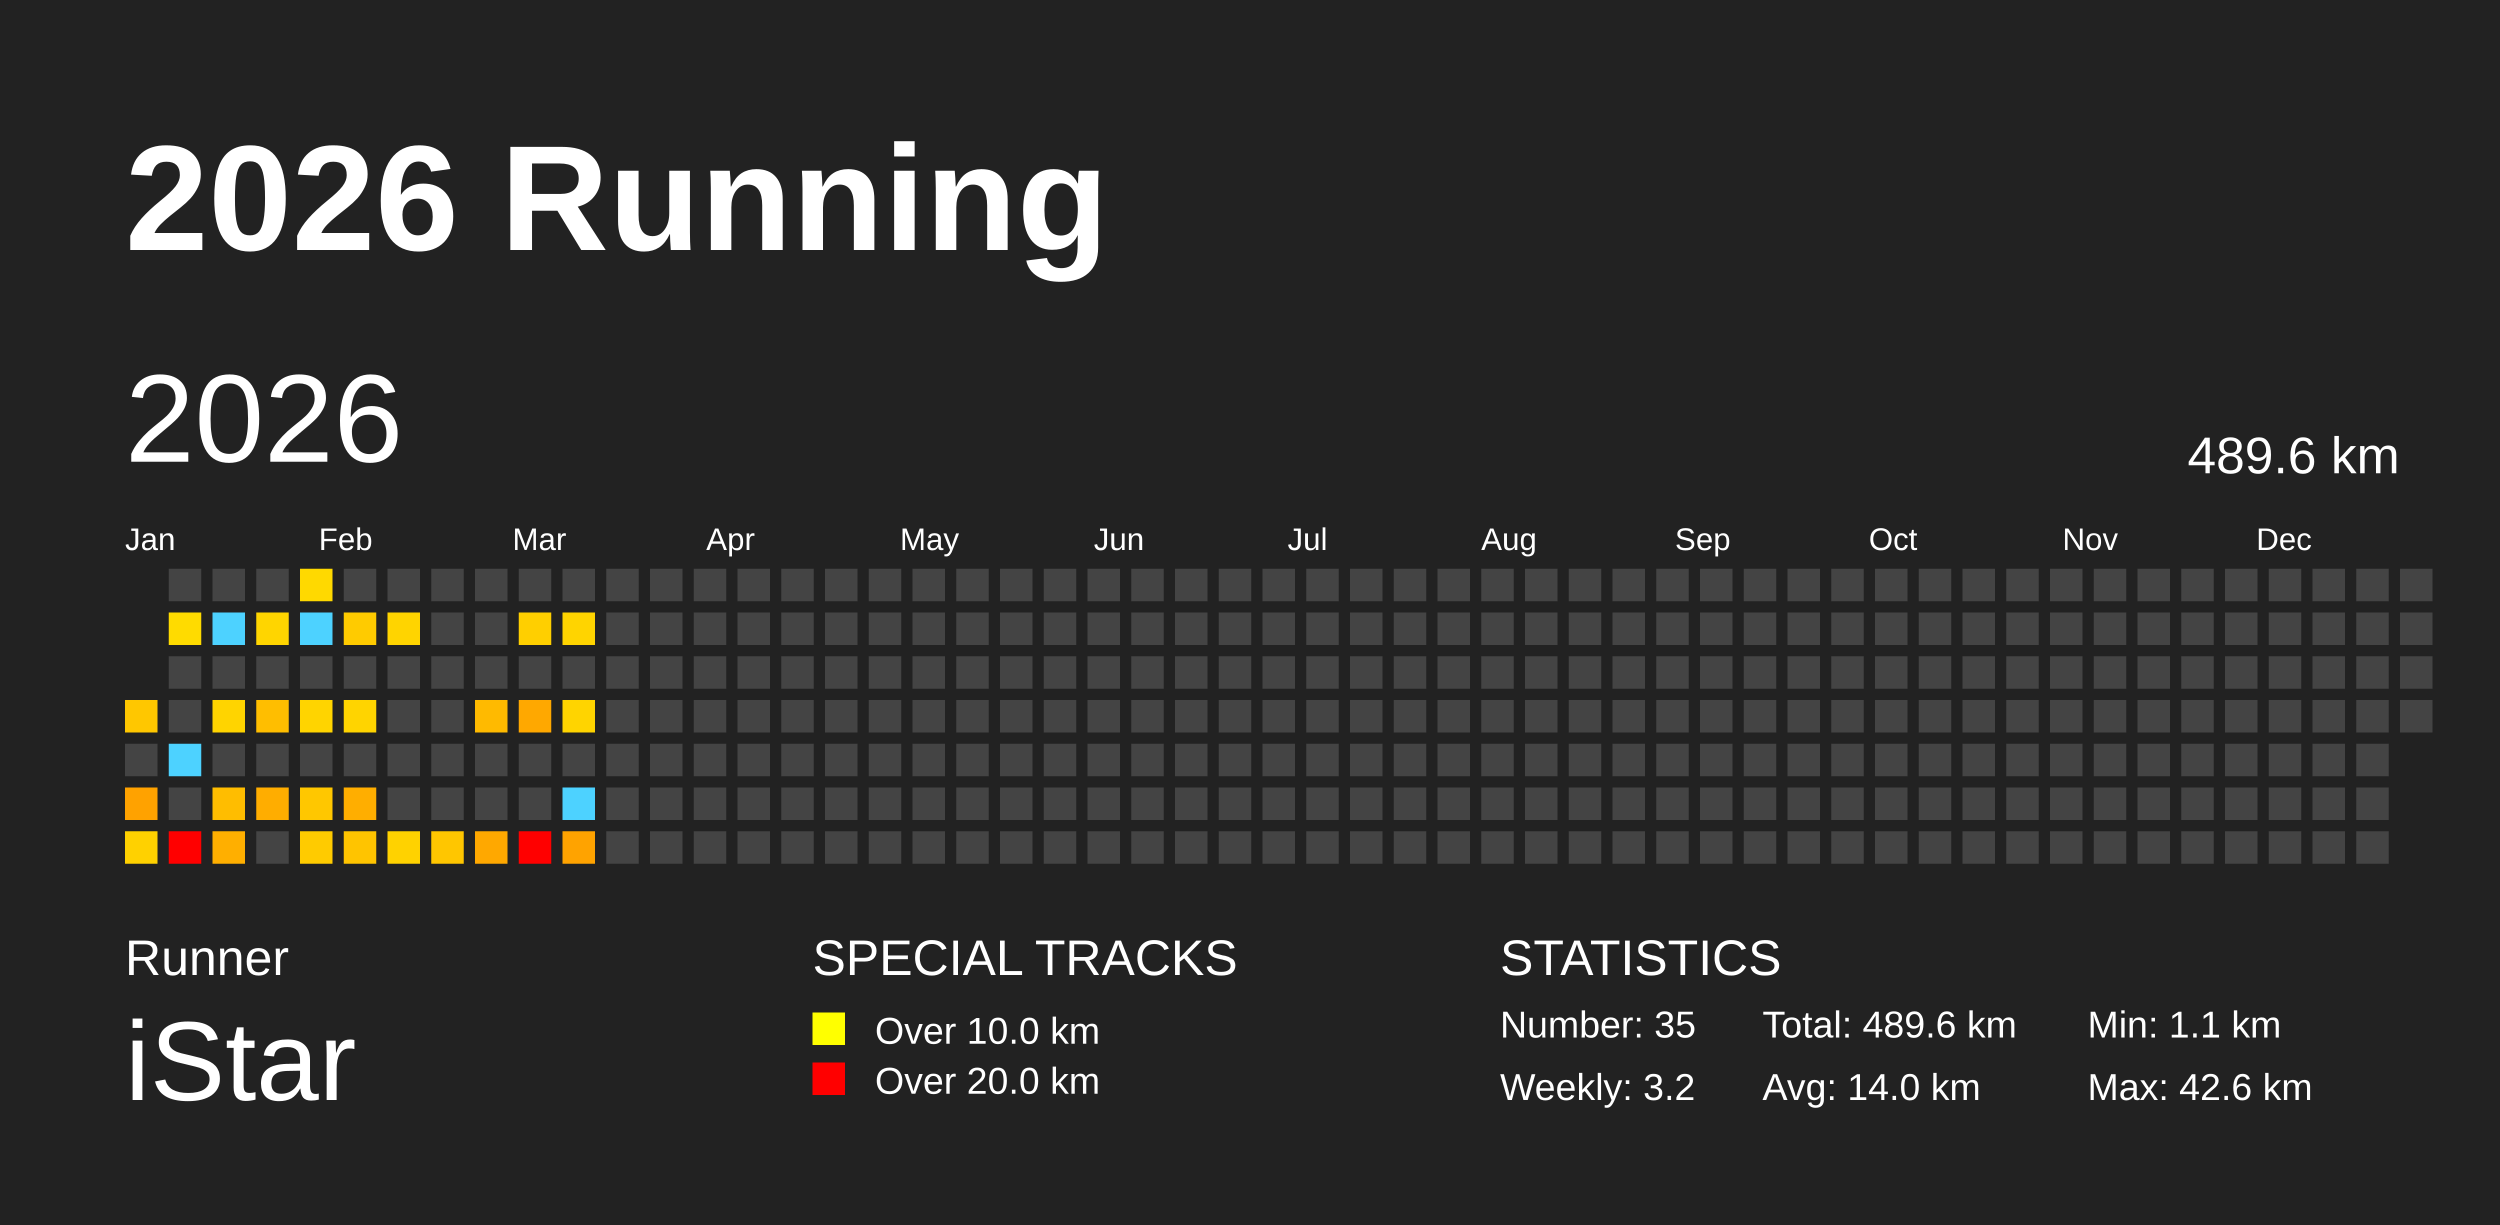
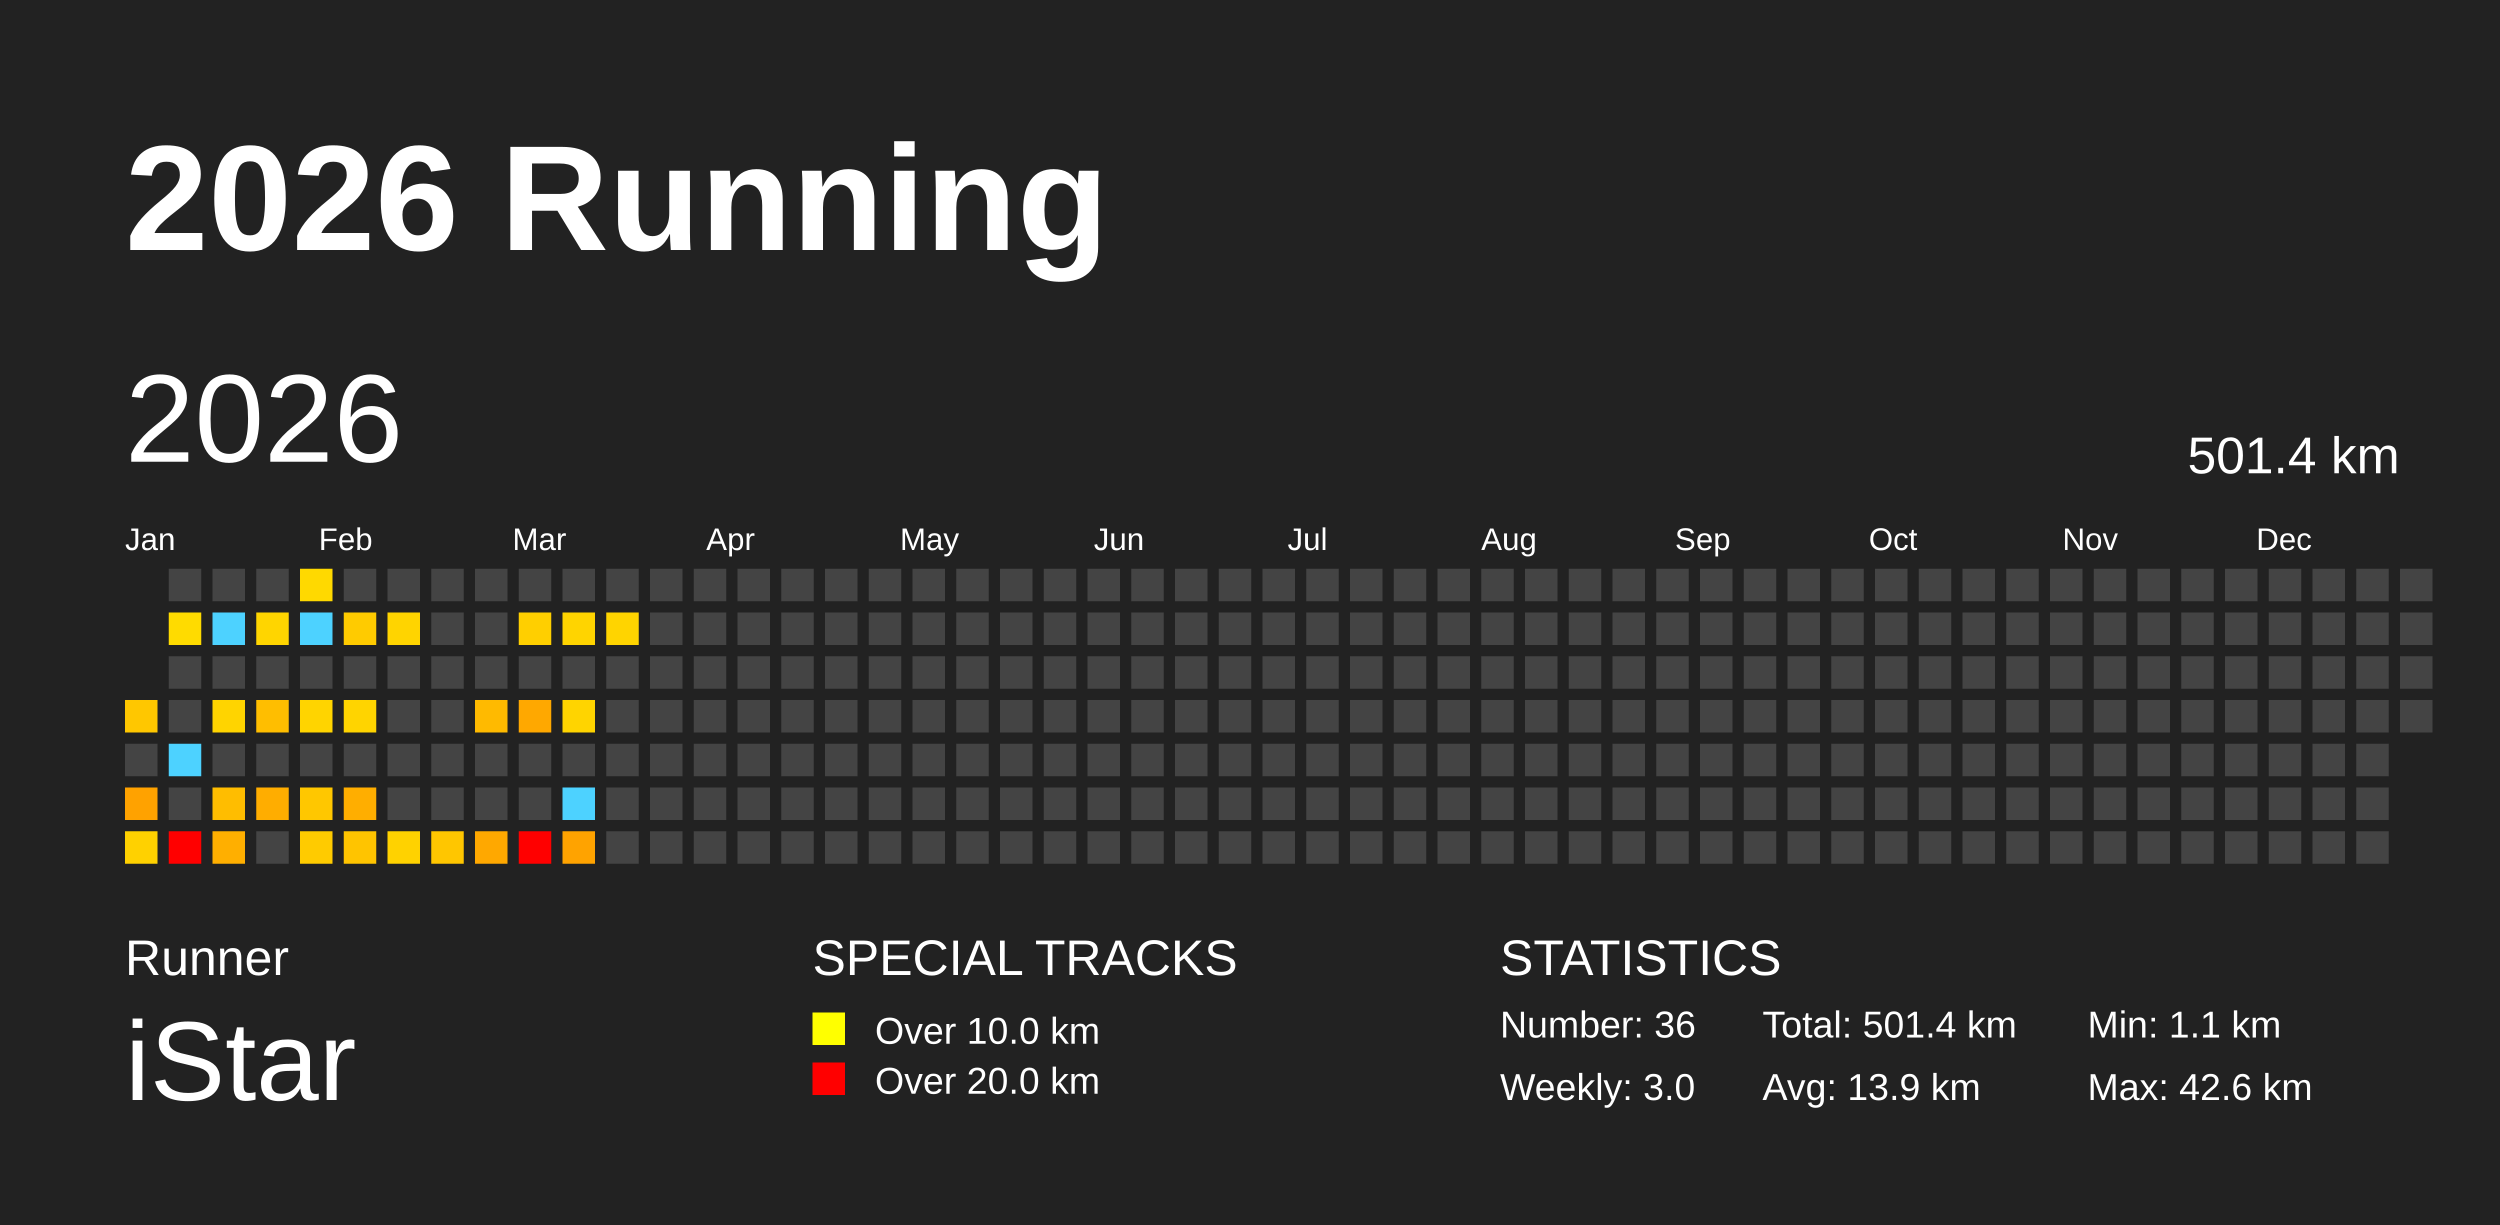
<svg xmlns="http://www.w3.org/2000/svg" baseProfile="full" height="98mm" version="1.1" viewBox="0,0,200,98" width="200mm">
  <defs />
  <rect fill="#222222" height="98" width="200" x="0" y="0" />
  <text fill="#FFFFFF" style="font-size:12px; font-family:Arial; font-weight:bold;" x="10" y="20">2026 Running</text>
  <text fill="#FFFFFF" style="font-size:4px; font-family:Arial" x="10" y="78">Runner</text>
  <text fill="#FFFFFF" style="font-size:9px; font-family:Arial" x="10" y="88">iStar</text>
  <text fill="#FFFFFF" style="font-size:4px; font-family:Arial" x="65" y="78">SPECIAL TRACKS</text>
  <rect fill="yellow" height="2.6" width="2.6" x="65" y="81" />
  <text fill="#FFFFFF" style="font-size:3px; font-family:Arial" x="70" y="83.5">Over 10.0 km</text>
  <rect fill="red" height="2.6" width="2.6" x="65" y="85" />
  <text fill="#FFFFFF" style="font-size:3px; font-family:Arial" x="70" y="87.5">Over 20.0 km</text>
  <text fill="#FFFFFF" style="font-size:4px; font-family:Arial" x="120" y="78">STATISTICS</text>
-   <text fill="#FFFFFF" style="font-size:3px; font-family:Arial" x="120" y="83">Number: 35</text>
-   <text fill="#FFFFFF" style="font-size:3px; font-family:Arial" x="120" y="88">Weekly: 3.2</text>
-   <text fill="#FFFFFF" style="font-size:3px; font-family:Arial" x="141" y="83">Total: 489.6 km</text>
-   <text fill="#FFFFFF" style="font-size:3px; font-family:Arial" x="141" y="88">Avg: 14.0 km</text>
+   <text fill="#FFFFFF" style="font-size:3px; font-family:Arial" x="120" y="83">Number: 36</text>
+   <text fill="#FFFFFF" style="font-size:3px; font-family:Arial" x="120" y="88">Weekly: 3.0</text>
+   <text fill="#FFFFFF" style="font-size:3px; font-family:Arial" x="141" y="83">Total: 501.4 km</text>
+   <text fill="#FFFFFF" style="font-size:3px; font-family:Arial" x="141" y="88">Avg: 13.9 km</text>
  <text fill="#FFFFFF" style="font-size:3px; font-family:Arial" x="167" y="83">Min: 1.1 km</text>
  <text fill="#FFFFFF" style="font-size:3px; font-family:Arial" x="167" y="88">Max: 42.6 km</text>
  <text dominant-baseline="hanging" fill="#FFFFFF" style="font-size:10.0px; font-family:Arial;" x="10" y="30">2026</text>
-   <text dominant-baseline="hanging" fill="#FFFFFF" style="font-size:4.125px; font-family:Arial;" x="175" y="35">489.6 km</text>
+   <text dominant-baseline="hanging" fill="#FFFFFF" style="font-size:4.125px; font-family:Arial;" x="175" y="35">501.4 km</text>
  <text fill="#FFFFFF" style="font-size:2.5px; font-family:Arial" x="10.0" y="44">Jan</text>
  <text fill="#FFFFFF" style="font-size:2.5px; font-family:Arial" x="25.5" y="44">Feb</text>
  <text fill="#FFFFFF" style="font-size:2.5px; font-family:Arial" x="41.0" y="44">Mar</text>
  <text fill="#FFFFFF" style="font-size:2.5px; font-family:Arial" x="56.5" y="44">Apr</text>
  <text fill="#FFFFFF" style="font-size:2.5px; font-family:Arial" x="72.0" y="44">May</text>
  <text fill="#FFFFFF" style="font-size:2.5px; font-family:Arial" x="87.5" y="44">Jun</text>
  <text fill="#FFFFFF" style="font-size:2.5px; font-family:Arial" x="103.0" y="44">Jul</text>
  <text fill="#FFFFFF" style="font-size:2.5px; font-family:Arial" x="118.5" y="44">Aug</text>
  <text fill="#FFFFFF" style="font-size:2.5px; font-family:Arial" x="134.0" y="44">Sep</text>
  <text fill="#FFFFFF" style="font-size:2.5px; font-family:Arial" x="149.5" y="44">Oct</text>
  <text fill="#FFFFFF" style="font-size:2.5px; font-family:Arial" x="165.0" y="44">Nov</text>
  <text fill="#FFFFFF" style="font-size:2.5px; font-family:Arial" x="180.5" y="44">Dec</text>
  <rect fill="#ffc700" height="2.6" width="2.6" x="10.0" y="56.0" />
  <rect fill="#444444" height="2.6" width="2.6" x="10.0" y="59.5" />
  <rect fill="#ffa200" height="2.6" width="2.6" x="10.0" y="63.0" />
  <rect fill="#ffd100" height="2.6" width="2.6" x="10.0" y="66.5" />
  <rect fill="#444444" height="2.6" width="2.6" x="13.5" y="45.5" />
  <rect fill="#ffdb00" height="2.6" width="2.6" x="13.5" y="49.0" />
  <rect fill="#444444" height="2.6" width="2.6" x="13.5" y="52.5" />
  <rect fill="#444444" height="2.6" width="2.6" x="13.5" y="56.0" />
  <rect fill="#4dd2ff" height="2.6" width="2.6" x="13.5" y="59.5" />
  <rect fill="#444444" height="2.6" width="2.6" x="13.5" y="63.0" />
  <rect fill="red" height="2.6" width="2.6" x="13.5" y="66.5" />
  <rect fill="#444444" height="2.6" width="2.6" x="17.0" y="45.5" />
  <rect fill="#4dd2ff" height="2.6" width="2.6" x="17.0" y="49.0" />
  <rect fill="#444444" height="2.6" width="2.6" x="17.0" y="52.5" />
  <rect fill="#ffd400" height="2.6" width="2.6" x="17.0" y="56.0" />
  <rect fill="#444444" height="2.6" width="2.6" x="17.0" y="59.5" />
  <rect fill="#ffbd00" height="2.6" width="2.6" x="17.0" y="63.0" />
  <rect fill="#ffaf00" height="2.6" width="2.6" x="17.0" y="66.5" />
  <rect fill="#444444" height="2.6" width="2.6" x="20.5" y="45.5" />
  <rect fill="#ffd500" height="2.6" width="2.6" x="20.5" y="49.0" />
  <rect fill="#444444" height="2.6" width="2.6" x="20.5" y="52.5" />
  <rect fill="#ffbe00" height="2.6" width="2.6" x="20.5" y="56.0" />
  <rect fill="#444444" height="2.6" width="2.6" x="20.5" y="59.5" />
  <rect fill="#ffad00" height="2.6" width="2.6" x="20.5" y="63.0" />
  <rect fill="#444444" height="2.6" width="2.6" x="20.5" y="66.5" />
  <rect fill="#ffd900" height="2.6" width="2.6" x="24.0" y="45.5" />
  <rect fill="#4dd2ff" height="2.6" width="2.6" x="24.0" y="49.0" />
  <rect fill="#444444" height="2.6" width="2.6" x="24.0" y="52.5" />
  <rect fill="#ffd400" height="2.6" width="2.6" x="24.0" y="56.0" />
  <rect fill="#444444" height="2.6" width="2.6" x="24.0" y="59.5" />
  <rect fill="#ffc700" height="2.6" width="2.6" x="24.0" y="63.0" />
  <rect fill="#ffcb00" height="2.6" width="2.6" x="24.0" y="66.5" />
  <rect fill="#444444" height="2.6" width="2.6" x="27.5" y="45.5" />
  <rect fill="#ffcb00" height="2.6" width="2.6" x="27.5" y="49.0" />
  <rect fill="#444444" height="2.6" width="2.6" x="27.5" y="52.5" />
  <rect fill="#ffd400" height="2.6" width="2.6" x="27.5" y="56.0" />
  <rect fill="#444444" height="2.6" width="2.6" x="27.5" y="59.5" />
  <rect fill="#ffae00" height="2.6" width="2.6" x="27.5" y="63.0" />
  <rect fill="#ffc400" height="2.6" width="2.6" x="27.5" y="66.5" />
  <rect fill="#444444" height="2.6" width="2.6" x="31.0" y="45.5" />
  <rect fill="#ffd400" height="2.6" width="2.6" x="31.0" y="49.0" />
  <rect fill="#444444" height="2.6" width="2.6" x="31.0" y="52.5" />
  <rect fill="#444444" height="2.6" width="2.6" x="31.0" y="56.0" />
  <rect fill="#444444" height="2.6" width="2.6" x="31.0" y="59.5" />
  <rect fill="#444444" height="2.6" width="2.6" x="31.0" y="63.0" />
  <rect fill="#ffd200" height="2.6" width="2.6" x="31.0" y="66.5" />
  <rect fill="#444444" height="2.6" width="2.6" x="34.5" y="45.5" />
  <rect fill="#444444" height="2.6" width="2.6" x="34.5" y="49.0" />
  <rect fill="#444444" height="2.6" width="2.6" x="34.5" y="52.5" />
  <rect fill="#444444" height="2.6" width="2.6" x="34.5" y="56.0" />
  <rect fill="#444444" height="2.6" width="2.6" x="34.5" y="59.5" />
  <rect fill="#444444" height="2.6" width="2.6" x="34.5" y="63.0" />
  <rect fill="#ffc600" height="2.6" width="2.6" x="34.5" y="66.5" />
  <rect fill="#444444" height="2.6" width="2.6" x="38.0" y="45.5" />
  <rect fill="#444444" height="2.6" width="2.6" x="38.0" y="49.0" />
  <rect fill="#444444" height="2.6" width="2.6" x="38.0" y="52.5" />
  <rect fill="#ffba00" height="2.6" width="2.6" x="38.0" y="56.0" />
  <rect fill="#444444" height="2.6" width="2.6" x="38.0" y="59.5" />
  <rect fill="#444444" height="2.6" width="2.6" x="38.0" y="63.0" />
  <rect fill="#ffa800" height="2.6" width="2.6" x="38.0" y="66.5" />
  <rect fill="#444444" height="2.6" width="2.6" x="41.5" y="45.5" />
  <rect fill="#ffcf00" height="2.6" width="2.6" x="41.5" y="49.0" />
  <rect fill="#444444" height="2.6" width="2.6" x="41.5" y="52.5" />
  <rect fill="#ffa800" height="2.6" width="2.6" x="41.5" y="56.0" />
  <rect fill="#444444" height="2.6" width="2.6" x="41.5" y="59.5" />
  <rect fill="#444444" height="2.6" width="2.6" x="41.5" y="63.0" />
  <rect fill="red" height="2.6" width="2.6" x="41.5" y="66.5" />
  <rect fill="#444444" height="2.6" width="2.6" x="45.0" y="45.5" />
  <rect fill="#ffd400" height="2.6" width="2.6" x="45.0" y="49.0" />
  <rect fill="#444444" height="2.6" width="2.6" x="45.0" y="52.5" />
  <rect fill="#ffd400" height="2.6" width="2.6" x="45.0" y="56.0" />
  <rect fill="#444444" height="2.6" width="2.6" x="45.0" y="59.5" />
  <rect fill="#4dd2ff" height="2.6" width="2.6" x="45.0" y="63.0" />
  <rect fill="#ffa300" height="2.6" width="2.6" x="45.0" y="66.5" />
  <rect fill="#444444" height="2.6" width="2.6" x="48.5" y="45.5" />
-   <rect fill="#444444" height="2.6" width="2.6" x="48.5" y="49.0" />
+   <rect fill="#ffd400" height="2.6" width="2.6" x="48.5" y="49.0" />
  <rect fill="#444444" height="2.6" width="2.6" x="48.5" y="52.5" />
  <rect fill="#444444" height="2.6" width="2.6" x="48.5" y="56.0" />
  <rect fill="#444444" height="2.6" width="2.6" x="48.5" y="59.5" />
  <rect fill="#444444" height="2.6" width="2.6" x="48.5" y="63.0" />
  <rect fill="#444444" height="2.6" width="2.6" x="48.5" y="66.5" />
  <rect fill="#444444" height="2.6" width="2.6" x="52.0" y="45.5" />
  <rect fill="#444444" height="2.6" width="2.6" x="52.0" y="49.0" />
  <rect fill="#444444" height="2.6" width="2.6" x="52.0" y="52.5" />
  <rect fill="#444444" height="2.6" width="2.6" x="52.0" y="56.0" />
  <rect fill="#444444" height="2.6" width="2.6" x="52.0" y="59.5" />
  <rect fill="#444444" height="2.6" width="2.6" x="52.0" y="63.0" />
  <rect fill="#444444" height="2.6" width="2.6" x="52.0" y="66.5" />
  <rect fill="#444444" height="2.6" width="2.6" x="55.5" y="45.5" />
  <rect fill="#444444" height="2.6" width="2.6" x="55.5" y="49.0" />
  <rect fill="#444444" height="2.6" width="2.6" x="55.5" y="52.5" />
  <rect fill="#444444" height="2.6" width="2.6" x="55.5" y="56.0" />
  <rect fill="#444444" height="2.6" width="2.6" x="55.5" y="59.5" />
  <rect fill="#444444" height="2.6" width="2.6" x="55.5" y="63.0" />
  <rect fill="#444444" height="2.6" width="2.6" x="55.5" y="66.5" />
  <rect fill="#444444" height="2.6" width="2.6" x="59.0" y="45.5" />
  <rect fill="#444444" height="2.6" width="2.6" x="59.0" y="49.0" />
  <rect fill="#444444" height="2.6" width="2.6" x="59.0" y="52.5" />
  <rect fill="#444444" height="2.6" width="2.6" x="59.0" y="56.0" />
  <rect fill="#444444" height="2.6" width="2.6" x="59.0" y="59.5" />
  <rect fill="#444444" height="2.6" width="2.6" x="59.0" y="63.0" />
  <rect fill="#444444" height="2.6" width="2.6" x="59.0" y="66.5" />
  <rect fill="#444444" height="2.6" width="2.6" x="62.5" y="45.5" />
  <rect fill="#444444" height="2.6" width="2.6" x="62.5" y="49.0" />
  <rect fill="#444444" height="2.6" width="2.6" x="62.5" y="52.5" />
  <rect fill="#444444" height="2.6" width="2.6" x="62.5" y="56.0" />
  <rect fill="#444444" height="2.6" width="2.6" x="62.5" y="59.5" />
  <rect fill="#444444" height="2.6" width="2.6" x="62.5" y="63.0" />
  <rect fill="#444444" height="2.6" width="2.6" x="62.5" y="66.5" />
  <rect fill="#444444" height="2.6" width="2.6" x="66.0" y="45.5" />
  <rect fill="#444444" height="2.6" width="2.6" x="66.0" y="49.0" />
  <rect fill="#444444" height="2.6" width="2.6" x="66.0" y="52.5" />
  <rect fill="#444444" height="2.6" width="2.6" x="66.0" y="56.0" />
  <rect fill="#444444" height="2.6" width="2.6" x="66.0" y="59.5" />
  <rect fill="#444444" height="2.6" width="2.6" x="66.0" y="63.0" />
  <rect fill="#444444" height="2.6" width="2.6" x="66.0" y="66.5" />
  <rect fill="#444444" height="2.6" width="2.6" x="69.5" y="45.5" />
  <rect fill="#444444" height="2.6" width="2.6" x="69.5" y="49.0" />
  <rect fill="#444444" height="2.6" width="2.6" x="69.5" y="52.5" />
  <rect fill="#444444" height="2.6" width="2.6" x="69.5" y="56.0" />
  <rect fill="#444444" height="2.6" width="2.6" x="69.5" y="59.5" />
  <rect fill="#444444" height="2.6" width="2.6" x="69.5" y="63.0" />
  <rect fill="#444444" height="2.6" width="2.6" x="69.5" y="66.5" />
  <rect fill="#444444" height="2.6" width="2.6" x="73.0" y="45.5" />
  <rect fill="#444444" height="2.6" width="2.6" x="73.0" y="49.0" />
  <rect fill="#444444" height="2.6" width="2.6" x="73.0" y="52.5" />
  <rect fill="#444444" height="2.6" width="2.6" x="73.0" y="56.0" />
  <rect fill="#444444" height="2.6" width="2.6" x="73.0" y="59.5" />
  <rect fill="#444444" height="2.6" width="2.6" x="73.0" y="63.0" />
  <rect fill="#444444" height="2.6" width="2.6" x="73.0" y="66.5" />
  <rect fill="#444444" height="2.6" width="2.6" x="76.5" y="45.5" />
  <rect fill="#444444" height="2.6" width="2.6" x="76.5" y="49.0" />
  <rect fill="#444444" height="2.6" width="2.6" x="76.5" y="52.5" />
  <rect fill="#444444" height="2.6" width="2.6" x="76.5" y="56.0" />
  <rect fill="#444444" height="2.6" width="2.6" x="76.5" y="59.5" />
  <rect fill="#444444" height="2.6" width="2.6" x="76.5" y="63.0" />
  <rect fill="#444444" height="2.6" width="2.6" x="76.5" y="66.5" />
  <rect fill="#444444" height="2.6" width="2.6" x="80.0" y="45.5" />
  <rect fill="#444444" height="2.6" width="2.6" x="80.0" y="49.0" />
  <rect fill="#444444" height="2.6" width="2.6" x="80.0" y="52.5" />
  <rect fill="#444444" height="2.6" width="2.6" x="80.0" y="56.0" />
  <rect fill="#444444" height="2.6" width="2.6" x="80.0" y="59.5" />
  <rect fill="#444444" height="2.6" width="2.6" x="80.0" y="63.0" />
  <rect fill="#444444" height="2.6" width="2.6" x="80.0" y="66.5" />
  <rect fill="#444444" height="2.6" width="2.6" x="83.5" y="45.5" />
  <rect fill="#444444" height="2.6" width="2.6" x="83.5" y="49.0" />
  <rect fill="#444444" height="2.6" width="2.6" x="83.5" y="52.5" />
  <rect fill="#444444" height="2.6" width="2.6" x="83.5" y="56.0" />
  <rect fill="#444444" height="2.6" width="2.6" x="83.5" y="59.5" />
  <rect fill="#444444" height="2.6" width="2.6" x="83.5" y="63.0" />
  <rect fill="#444444" height="2.6" width="2.6" x="83.5" y="66.5" />
  <rect fill="#444444" height="2.6" width="2.6" x="87.0" y="45.5" />
  <rect fill="#444444" height="2.6" width="2.6" x="87.0" y="49.0" />
  <rect fill="#444444" height="2.6" width="2.6" x="87.0" y="52.5" />
  <rect fill="#444444" height="2.6" width="2.6" x="87.0" y="56.0" />
  <rect fill="#444444" height="2.6" width="2.6" x="87.0" y="59.5" />
  <rect fill="#444444" height="2.6" width="2.6" x="87.0" y="63.0" />
  <rect fill="#444444" height="2.6" width="2.6" x="87.0" y="66.5" />
  <rect fill="#444444" height="2.6" width="2.6" x="90.5" y="45.5" />
  <rect fill="#444444" height="2.6" width="2.6" x="90.5" y="49.0" />
  <rect fill="#444444" height="2.6" width="2.6" x="90.5" y="52.5" />
  <rect fill="#444444" height="2.6" width="2.6" x="90.5" y="56.0" />
  <rect fill="#444444" height="2.6" width="2.6" x="90.5" y="59.5" />
  <rect fill="#444444" height="2.6" width="2.6" x="90.5" y="63.0" />
  <rect fill="#444444" height="2.6" width="2.6" x="90.5" y="66.5" />
  <rect fill="#444444" height="2.6" width="2.6" x="94.0" y="45.5" />
  <rect fill="#444444" height="2.6" width="2.6" x="94.0" y="49.0" />
  <rect fill="#444444" height="2.6" width="2.6" x="94.0" y="52.5" />
  <rect fill="#444444" height="2.6" width="2.6" x="94.0" y="56.0" />
  <rect fill="#444444" height="2.6" width="2.6" x="94.0" y="59.5" />
  <rect fill="#444444" height="2.6" width="2.6" x="94.0" y="63.0" />
  <rect fill="#444444" height="2.6" width="2.6" x="94.0" y="66.5" />
  <rect fill="#444444" height="2.6" width="2.6" x="97.5" y="45.5" />
  <rect fill="#444444" height="2.6" width="2.6" x="97.5" y="49.0" />
  <rect fill="#444444" height="2.6" width="2.6" x="97.5" y="52.5" />
  <rect fill="#444444" height="2.6" width="2.6" x="97.5" y="56.0" />
  <rect fill="#444444" height="2.6" width="2.6" x="97.5" y="59.5" />
  <rect fill="#444444" height="2.6" width="2.6" x="97.5" y="63.0" />
  <rect fill="#444444" height="2.6" width="2.6" x="97.5" y="66.5" />
  <rect fill="#444444" height="2.6" width="2.6" x="101.0" y="45.5" />
  <rect fill="#444444" height="2.6" width="2.6" x="101.0" y="49.0" />
  <rect fill="#444444" height="2.6" width="2.6" x="101.0" y="52.5" />
  <rect fill="#444444" height="2.6" width="2.6" x="101.0" y="56.0" />
  <rect fill="#444444" height="2.6" width="2.6" x="101.0" y="59.5" />
  <rect fill="#444444" height="2.6" width="2.6" x="101.0" y="63.0" />
  <rect fill="#444444" height="2.6" width="2.6" x="101.0" y="66.5" />
  <rect fill="#444444" height="2.6" width="2.6" x="104.5" y="45.5" />
  <rect fill="#444444" height="2.6" width="2.6" x="104.5" y="49.0" />
  <rect fill="#444444" height="2.6" width="2.6" x="104.5" y="52.5" />
  <rect fill="#444444" height="2.6" width="2.6" x="104.5" y="56.0" />
  <rect fill="#444444" height="2.6" width="2.6" x="104.5" y="59.5" />
  <rect fill="#444444" height="2.6" width="2.6" x="104.5" y="63.0" />
  <rect fill="#444444" height="2.6" width="2.6" x="104.5" y="66.5" />
  <rect fill="#444444" height="2.6" width="2.6" x="108.0" y="45.5" />
  <rect fill="#444444" height="2.6" width="2.6" x="108.0" y="49.0" />
  <rect fill="#444444" height="2.6" width="2.6" x="108.0" y="52.5" />
  <rect fill="#444444" height="2.6" width="2.6" x="108.0" y="56.0" />
  <rect fill="#444444" height="2.6" width="2.6" x="108.0" y="59.5" />
  <rect fill="#444444" height="2.6" width="2.6" x="108.0" y="63.0" />
  <rect fill="#444444" height="2.6" width="2.6" x="108.0" y="66.5" />
  <rect fill="#444444" height="2.6" width="2.6" x="111.5" y="45.5" />
  <rect fill="#444444" height="2.6" width="2.6" x="111.5" y="49.0" />
  <rect fill="#444444" height="2.6" width="2.6" x="111.5" y="52.5" />
  <rect fill="#444444" height="2.6" width="2.6" x="111.5" y="56.0" />
  <rect fill="#444444" height="2.6" width="2.6" x="111.5" y="59.5" />
  <rect fill="#444444" height="2.6" width="2.6" x="111.5" y="63.0" />
  <rect fill="#444444" height="2.6" width="2.6" x="111.5" y="66.5" />
  <rect fill="#444444" height="2.6" width="2.6" x="115.0" y="45.5" />
  <rect fill="#444444" height="2.6" width="2.6" x="115.0" y="49.0" />
  <rect fill="#444444" height="2.6" width="2.6" x="115.0" y="52.5" />
  <rect fill="#444444" height="2.6" width="2.6" x="115.0" y="56.0" />
  <rect fill="#444444" height="2.6" width="2.6" x="115.0" y="59.5" />
  <rect fill="#444444" height="2.6" width="2.6" x="115.0" y="63.0" />
  <rect fill="#444444" height="2.6" width="2.6" x="115.0" y="66.5" />
  <rect fill="#444444" height="2.6" width="2.6" x="118.5" y="45.5" />
  <rect fill="#444444" height="2.6" width="2.6" x="118.5" y="49.0" />
  <rect fill="#444444" height="2.6" width="2.6" x="118.5" y="52.5" />
  <rect fill="#444444" height="2.6" width="2.6" x="118.5" y="56.0" />
  <rect fill="#444444" height="2.6" width="2.6" x="118.5" y="59.5" />
  <rect fill="#444444" height="2.6" width="2.6" x="118.5" y="63.0" />
  <rect fill="#444444" height="2.6" width="2.6" x="118.5" y="66.5" />
  <rect fill="#444444" height="2.6" width="2.6" x="122.0" y="45.5" />
  <rect fill="#444444" height="2.6" width="2.6" x="122.0" y="49.0" />
  <rect fill="#444444" height="2.6" width="2.6" x="122.0" y="52.5" />
  <rect fill="#444444" height="2.6" width="2.6" x="122.0" y="56.0" />
  <rect fill="#444444" height="2.6" width="2.6" x="122.0" y="59.5" />
  <rect fill="#444444" height="2.6" width="2.6" x="122.0" y="63.0" />
  <rect fill="#444444" height="2.6" width="2.6" x="122.0" y="66.5" />
  <rect fill="#444444" height="2.6" width="2.6" x="125.5" y="45.5" />
  <rect fill="#444444" height="2.6" width="2.6" x="125.5" y="49.0" />
  <rect fill="#444444" height="2.6" width="2.6" x="125.5" y="52.5" />
  <rect fill="#444444" height="2.6" width="2.6" x="125.5" y="56.0" />
  <rect fill="#444444" height="2.6" width="2.6" x="125.5" y="59.5" />
  <rect fill="#444444" height="2.6" width="2.6" x="125.5" y="63.0" />
  <rect fill="#444444" height="2.6" width="2.6" x="125.5" y="66.5" />
  <rect fill="#444444" height="2.6" width="2.6" x="129.0" y="45.5" />
  <rect fill="#444444" height="2.6" width="2.6" x="129.0" y="49.0" />
  <rect fill="#444444" height="2.6" width="2.6" x="129.0" y="52.5" />
  <rect fill="#444444" height="2.6" width="2.6" x="129.0" y="56.0" />
  <rect fill="#444444" height="2.6" width="2.6" x="129.0" y="59.5" />
  <rect fill="#444444" height="2.6" width="2.6" x="129.0" y="63.0" />
  <rect fill="#444444" height="2.6" width="2.6" x="129.0" y="66.5" />
  <rect fill="#444444" height="2.6" width="2.6" x="132.5" y="45.5" />
  <rect fill="#444444" height="2.6" width="2.6" x="132.5" y="49.0" />
  <rect fill="#444444" height="2.6" width="2.6" x="132.5" y="52.5" />
  <rect fill="#444444" height="2.6" width="2.6" x="132.5" y="56.0" />
  <rect fill="#444444" height="2.6" width="2.6" x="132.5" y="59.5" />
  <rect fill="#444444" height="2.6" width="2.6" x="132.5" y="63.0" />
  <rect fill="#444444" height="2.6" width="2.6" x="132.5" y="66.5" />
  <rect fill="#444444" height="2.6" width="2.6" x="136.0" y="45.5" />
  <rect fill="#444444" height="2.6" width="2.6" x="136.0" y="49.0" />
  <rect fill="#444444" height="2.6" width="2.6" x="136.0" y="52.5" />
  <rect fill="#444444" height="2.6" width="2.6" x="136.0" y="56.0" />
  <rect fill="#444444" height="2.6" width="2.6" x="136.0" y="59.5" />
  <rect fill="#444444" height="2.6" width="2.6" x="136.0" y="63.0" />
  <rect fill="#444444" height="2.6" width="2.6" x="136.0" y="66.5" />
  <rect fill="#444444" height="2.6" width="2.6" x="139.5" y="45.5" />
  <rect fill="#444444" height="2.6" width="2.6" x="139.5" y="49.0" />
  <rect fill="#444444" height="2.6" width="2.6" x="139.5" y="52.5" />
  <rect fill="#444444" height="2.6" width="2.6" x="139.5" y="56.0" />
  <rect fill="#444444" height="2.6" width="2.6" x="139.5" y="59.5" />
  <rect fill="#444444" height="2.6" width="2.6" x="139.5" y="63.0" />
  <rect fill="#444444" height="2.6" width="2.6" x="139.5" y="66.5" />
  <rect fill="#444444" height="2.6" width="2.6" x="143.0" y="45.5" />
  <rect fill="#444444" height="2.6" width="2.6" x="143.0" y="49.0" />
  <rect fill="#444444" height="2.6" width="2.6" x="143.0" y="52.5" />
  <rect fill="#444444" height="2.6" width="2.6" x="143.0" y="56.0" />
  <rect fill="#444444" height="2.6" width="2.6" x="143.0" y="59.5" />
  <rect fill="#444444" height="2.6" width="2.6" x="143.0" y="63.0" />
  <rect fill="#444444" height="2.6" width="2.6" x="143.0" y="66.5" />
  <rect fill="#444444" height="2.6" width="2.6" x="146.5" y="45.5" />
  <rect fill="#444444" height="2.6" width="2.6" x="146.5" y="49.0" />
  <rect fill="#444444" height="2.6" width="2.6" x="146.5" y="52.5" />
  <rect fill="#444444" height="2.6" width="2.6" x="146.5" y="56.0" />
  <rect fill="#444444" height="2.6" width="2.6" x="146.5" y="59.5" />
  <rect fill="#444444" height="2.6" width="2.6" x="146.5" y="63.0" />
  <rect fill="#444444" height="2.6" width="2.6" x="146.5" y="66.5" />
  <rect fill="#444444" height="2.6" width="2.6" x="150.0" y="45.5" />
  <rect fill="#444444" height="2.6" width="2.6" x="150.0" y="49.0" />
  <rect fill="#444444" height="2.6" width="2.6" x="150.0" y="52.5" />
  <rect fill="#444444" height="2.6" width="2.6" x="150.0" y="56.0" />
  <rect fill="#444444" height="2.6" width="2.6" x="150.0" y="59.5" />
  <rect fill="#444444" height="2.6" width="2.6" x="150.0" y="63.0" />
  <rect fill="#444444" height="2.6" width="2.6" x="150.0" y="66.5" />
  <rect fill="#444444" height="2.6" width="2.6" x="153.5" y="45.5" />
  <rect fill="#444444" height="2.6" width="2.6" x="153.5" y="49.0" />
  <rect fill="#444444" height="2.6" width="2.6" x="153.5" y="52.5" />
  <rect fill="#444444" height="2.6" width="2.6" x="153.5" y="56.0" />
  <rect fill="#444444" height="2.6" width="2.6" x="153.5" y="59.5" />
  <rect fill="#444444" height="2.6" width="2.6" x="153.5" y="63.0" />
  <rect fill="#444444" height="2.6" width="2.6" x="153.5" y="66.5" />
  <rect fill="#444444" height="2.6" width="2.6" x="157.0" y="45.5" />
  <rect fill="#444444" height="2.6" width="2.6" x="157.0" y="49.0" />
  <rect fill="#444444" height="2.6" width="2.6" x="157.0" y="52.5" />
  <rect fill="#444444" height="2.6" width="2.6" x="157.0" y="56.0" />
  <rect fill="#444444" height="2.6" width="2.6" x="157.0" y="59.5" />
  <rect fill="#444444" height="2.6" width="2.6" x="157.0" y="63.0" />
  <rect fill="#444444" height="2.6" width="2.6" x="157.0" y="66.5" />
  <rect fill="#444444" height="2.6" width="2.6" x="160.5" y="45.5" />
  <rect fill="#444444" height="2.6" width="2.6" x="160.5" y="49.0" />
  <rect fill="#444444" height="2.6" width="2.6" x="160.5" y="52.5" />
  <rect fill="#444444" height="2.6" width="2.6" x="160.5" y="56.0" />
  <rect fill="#444444" height="2.6" width="2.6" x="160.5" y="59.5" />
  <rect fill="#444444" height="2.6" width="2.6" x="160.5" y="63.0" />
  <rect fill="#444444" height="2.6" width="2.6" x="160.5" y="66.5" />
  <rect fill="#444444" height="2.6" width="2.6" x="164.0" y="45.5" />
  <rect fill="#444444" height="2.6" width="2.6" x="164.0" y="49.0" />
  <rect fill="#444444" height="2.6" width="2.6" x="164.0" y="52.5" />
  <rect fill="#444444" height="2.6" width="2.6" x="164.0" y="56.0" />
  <rect fill="#444444" height="2.6" width="2.6" x="164.0" y="59.5" />
  <rect fill="#444444" height="2.6" width="2.6" x="164.0" y="63.0" />
  <rect fill="#444444" height="2.6" width="2.6" x="164.0" y="66.5" />
  <rect fill="#444444" height="2.6" width="2.6" x="167.5" y="45.5" />
  <rect fill="#444444" height="2.6" width="2.6" x="167.5" y="49.0" />
  <rect fill="#444444" height="2.6" width="2.6" x="167.5" y="52.5" />
  <rect fill="#444444" height="2.6" width="2.6" x="167.5" y="56.0" />
  <rect fill="#444444" height="2.6" width="2.6" x="167.5" y="59.5" />
  <rect fill="#444444" height="2.6" width="2.6" x="167.5" y="63.0" />
  <rect fill="#444444" height="2.6" width="2.6" x="167.5" y="66.5" />
  <rect fill="#444444" height="2.6" width="2.6" x="171.0" y="45.5" />
  <rect fill="#444444" height="2.6" width="2.6" x="171.0" y="49.0" />
  <rect fill="#444444" height="2.6" width="2.6" x="171.0" y="52.5" />
  <rect fill="#444444" height="2.6" width="2.6" x="171.0" y="56.0" />
  <rect fill="#444444" height="2.6" width="2.6" x="171.0" y="59.5" />
  <rect fill="#444444" height="2.6" width="2.6" x="171.0" y="63.0" />
  <rect fill="#444444" height="2.6" width="2.6" x="171.0" y="66.5" />
  <rect fill="#444444" height="2.6" width="2.6" x="174.5" y="45.5" />
  <rect fill="#444444" height="2.6" width="2.6" x="174.5" y="49.0" />
  <rect fill="#444444" height="2.6" width="2.6" x="174.5" y="52.5" />
  <rect fill="#444444" height="2.6" width="2.6" x="174.5" y="56.0" />
  <rect fill="#444444" height="2.6" width="2.6" x="174.5" y="59.5" />
  <rect fill="#444444" height="2.6" width="2.6" x="174.5" y="63.0" />
  <rect fill="#444444" height="2.6" width="2.6" x="174.5" y="66.5" />
  <rect fill="#444444" height="2.6" width="2.6" x="178.0" y="45.5" />
  <rect fill="#444444" height="2.6" width="2.6" x="178.0" y="49.0" />
  <rect fill="#444444" height="2.6" width="2.6" x="178.0" y="52.5" />
  <rect fill="#444444" height="2.6" width="2.6" x="178.0" y="56.0" />
  <rect fill="#444444" height="2.6" width="2.6" x="178.0" y="59.5" />
  <rect fill="#444444" height="2.6" width="2.6" x="178.0" y="63.0" />
  <rect fill="#444444" height="2.6" width="2.6" x="178.0" y="66.5" />
  <rect fill="#444444" height="2.6" width="2.6" x="181.5" y="45.5" />
  <rect fill="#444444" height="2.6" width="2.6" x="181.5" y="49.0" />
  <rect fill="#444444" height="2.6" width="2.6" x="181.5" y="52.5" />
  <rect fill="#444444" height="2.6" width="2.6" x="181.5" y="56.0" />
  <rect fill="#444444" height="2.6" width="2.6" x="181.5" y="59.5" />
  <rect fill="#444444" height="2.6" width="2.6" x="181.5" y="63.0" />
  <rect fill="#444444" height="2.6" width="2.6" x="181.5" y="66.5" />
  <rect fill="#444444" height="2.6" width="2.6" x="185.0" y="45.5" />
  <rect fill="#444444" height="2.6" width="2.6" x="185.0" y="49.0" />
  <rect fill="#444444" height="2.6" width="2.6" x="185.0" y="52.5" />
  <rect fill="#444444" height="2.6" width="2.6" x="185.0" y="56.0" />
  <rect fill="#444444" height="2.6" width="2.6" x="185.0" y="59.5" />
  <rect fill="#444444" height="2.6" width="2.6" x="185.0" y="63.0" />
  <rect fill="#444444" height="2.6" width="2.6" x="185.0" y="66.5" />
  <rect fill="#444444" height="2.6" width="2.6" x="188.5" y="45.5" />
  <rect fill="#444444" height="2.6" width="2.6" x="188.5" y="49.0" />
  <rect fill="#444444" height="2.6" width="2.6" x="188.5" y="52.5" />
  <rect fill="#444444" height="2.6" width="2.6" x="188.5" y="56.0" />
  <rect fill="#444444" height="2.6" width="2.6" x="188.5" y="59.5" />
  <rect fill="#444444" height="2.6" width="2.6" x="188.5" y="63.0" />
  <rect fill="#444444" height="2.6" width="2.6" x="188.5" y="66.5" />
  <rect fill="#444444" height="2.6" width="2.6" x="192.0" y="45.5" />
  <rect fill="#444444" height="2.6" width="2.6" x="192.0" y="49.0" />
  <rect fill="#444444" height="2.6" width="2.6" x="192.0" y="52.5" />
  <rect fill="#444444" height="2.6" width="2.6" x="192.0" y="56.0" />
</svg>
